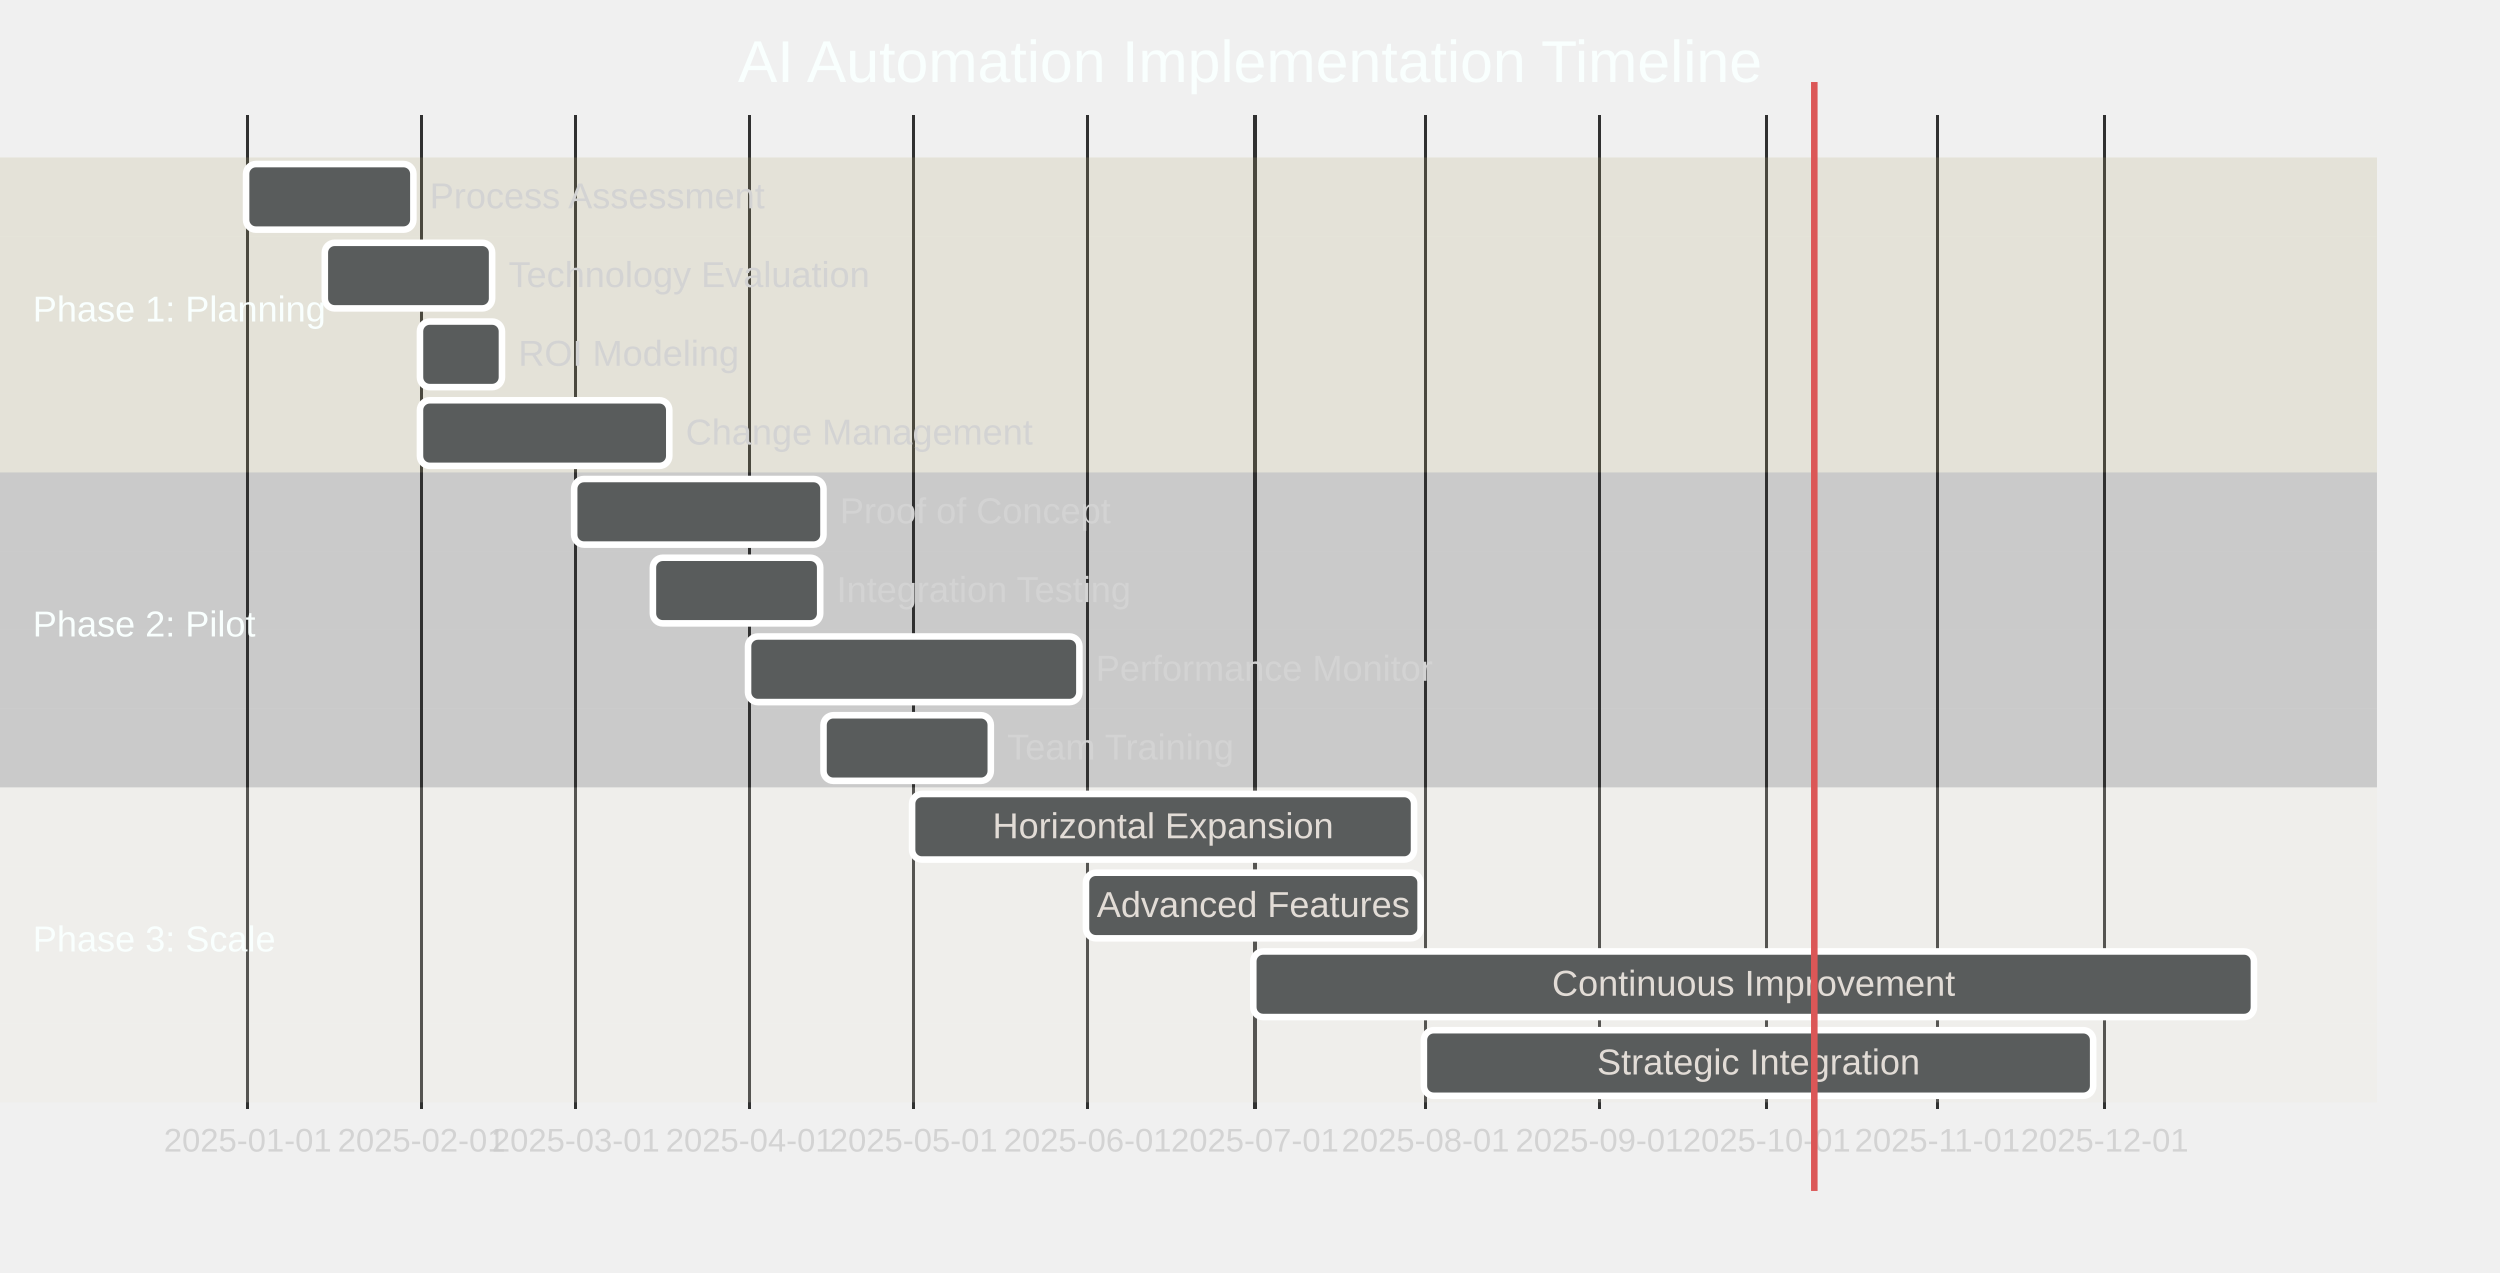
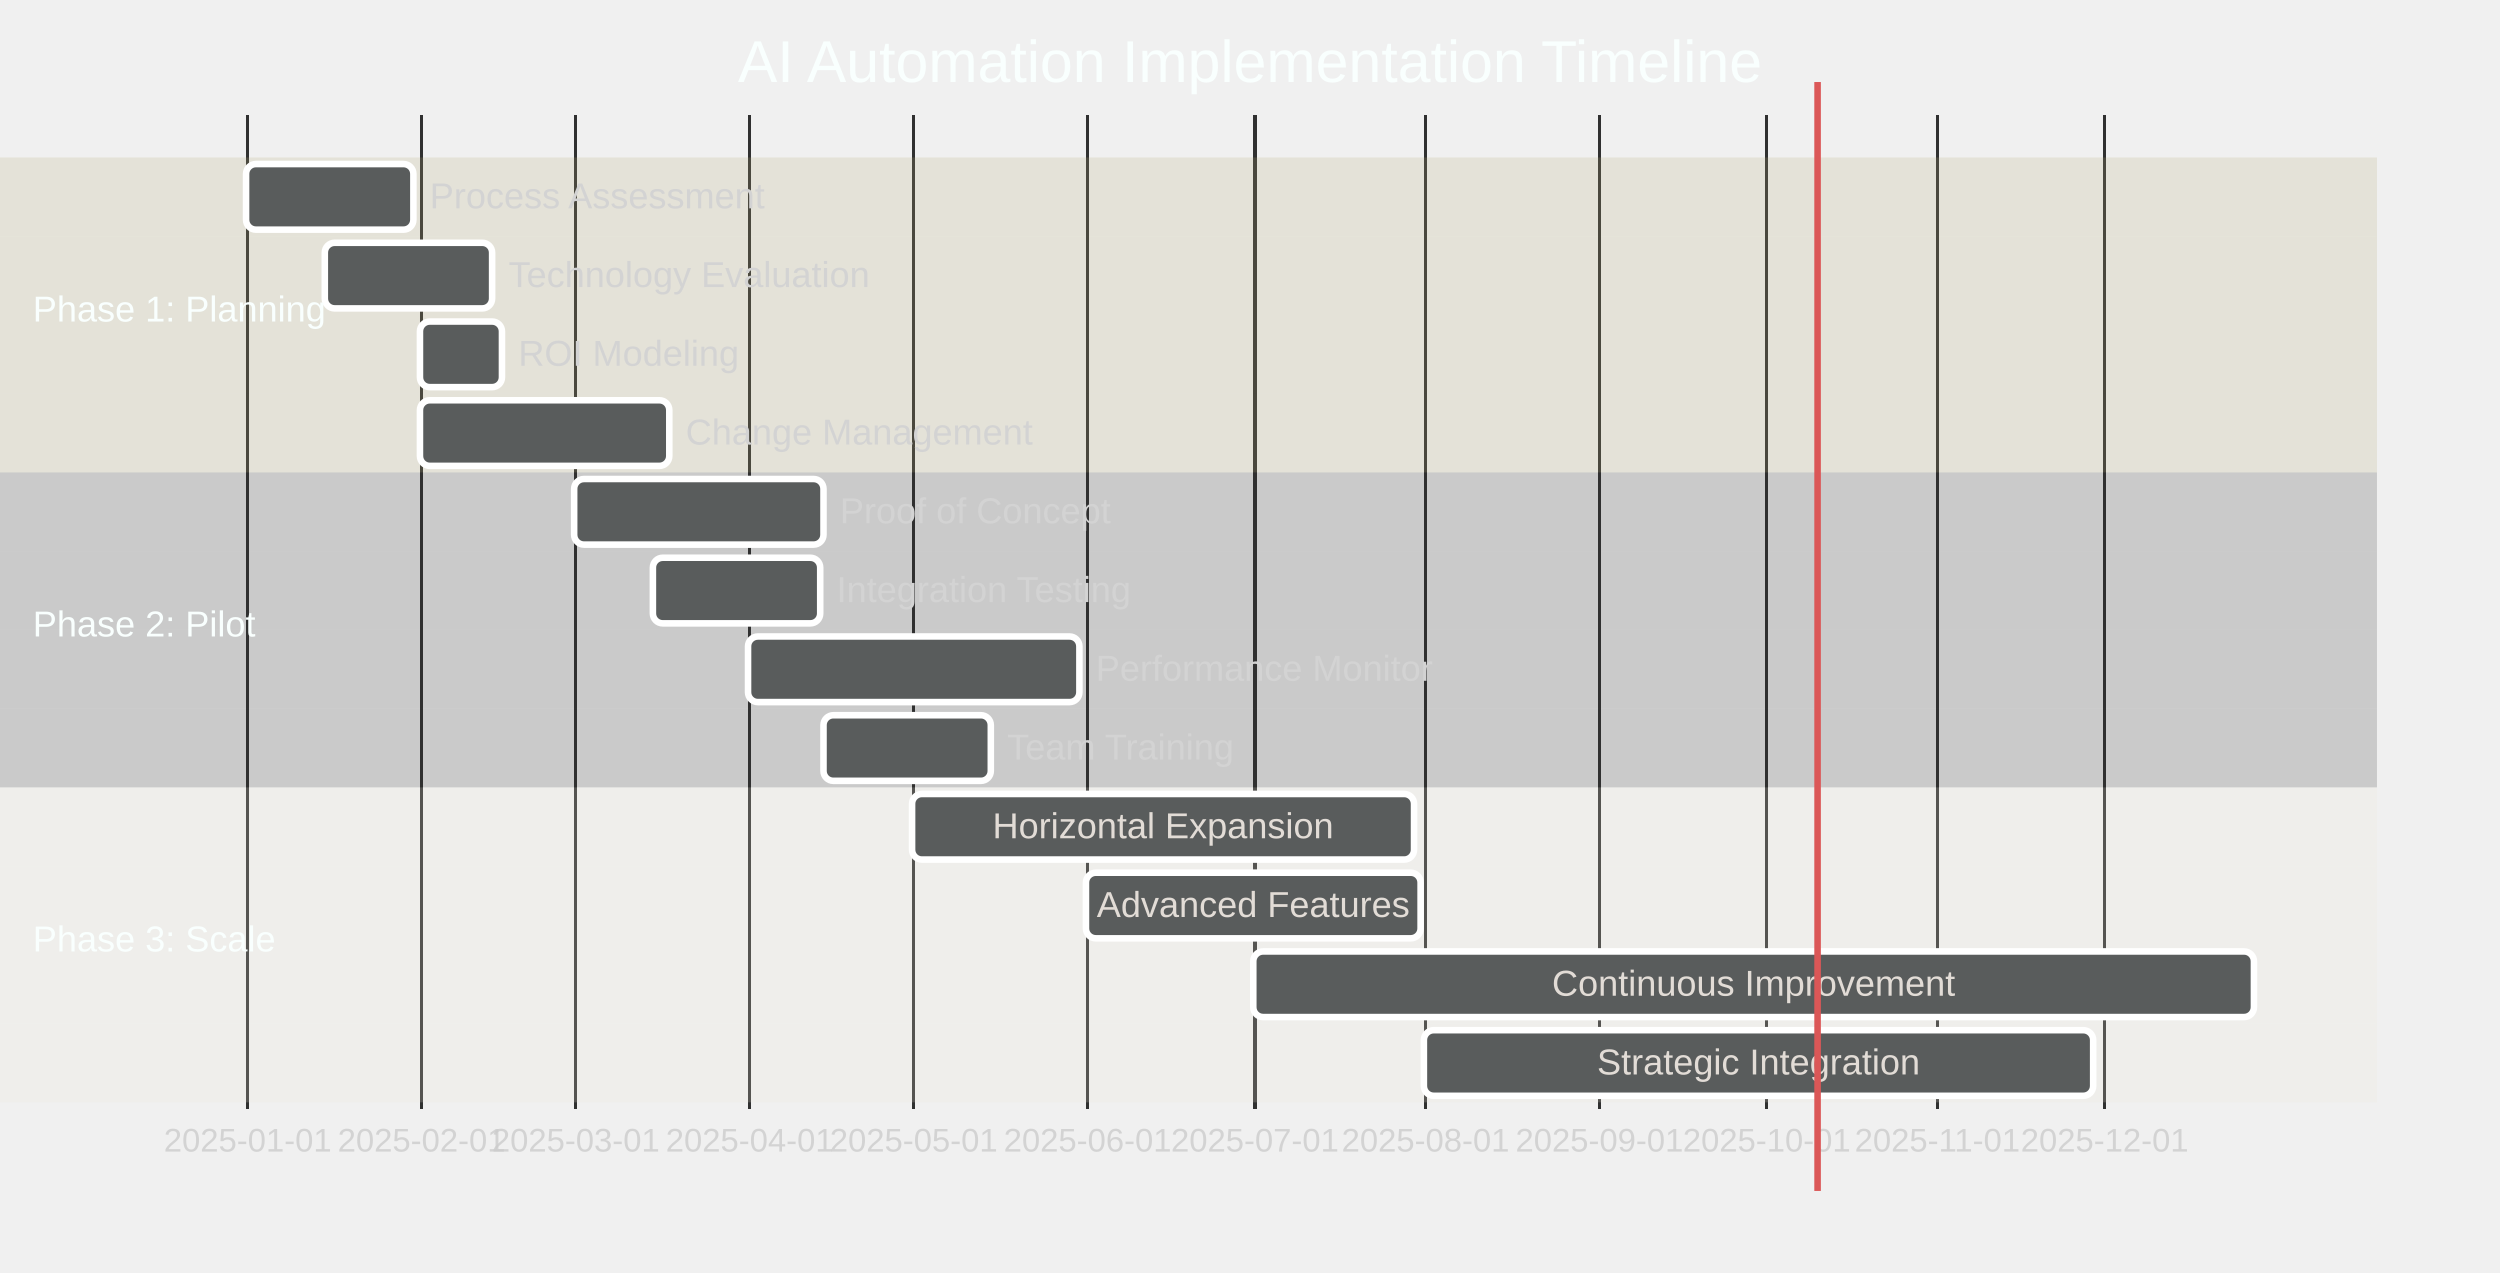
<svg xmlns="http://www.w3.org/2000/svg" aria-roledescription="gantt" role="graphics-document document" style="max-width: 762px; background-color: transparent;" viewBox="0 0 762 388" width="100%" id="my-svg">
  <style>#my-svg{font-family:"trebuchet ms",verdana,arial,sans-serif;font-size:16px;fill:#ccc;}#my-svg .error-icon{fill:#a44141;}#my-svg .error-text{fill:#ddd;stroke:#ddd;}#my-svg .edge-thickness-normal{stroke-width:2px;}#my-svg .edge-thickness-thick{stroke-width:3.5px;}#my-svg .edge-pattern-solid{stroke-dasharray:0;}#my-svg .edge-pattern-dashed{stroke-dasharray:3;}#my-svg .edge-pattern-dotted{stroke-dasharray:2;}#my-svg .marker{fill:lightgrey;stroke:lightgrey;}#my-svg .marker.cross{stroke:lightgrey;}#my-svg svg{font-family:"trebuchet ms",verdana,arial,sans-serif;font-size:16px;}#my-svg .mermaid-main-font{font-family:var(--mermaid-font-family, "trebuchet ms", verdana, arial, sans-serif);}#my-svg .exclude-range{fill:hsl(52.941, 28.814%, 48.431%);}#my-svg .section{stroke:none;opacity:0.2;}#my-svg .section0{fill:hsl(52.941, 28.814%, 58.431%);}#my-svg .section2{fill:#EAE8D9;}#my-svg .section1,#my-svg .section3{fill:#333;opacity:0.2;}#my-svg .sectionTitle0{fill:#F9FFFE;}#my-svg .sectionTitle1{fill:#F9FFFE;}#my-svg .sectionTitle2{fill:#F9FFFE;}#my-svg .sectionTitle3{fill:#F9FFFE;}#my-svg .sectionTitle{text-anchor:start;font-family:var(--mermaid-font-family, "trebuchet ms", verdana, arial, sans-serif);}#my-svg .grid .tick{stroke:lightgrey;opacity:0.8;shape-rendering:crispEdges;}#my-svg .grid .tick text{font-family:"trebuchet ms",verdana,arial,sans-serif;fill:#ccc;}#my-svg .grid path{stroke-width:0;}#my-svg .today{fill:none;stroke:#DB5757;stroke-width:2px;}#my-svg .task{stroke-width:2;}#my-svg .taskText{text-anchor:middle;font-family:var(--mermaid-font-family, "trebuchet ms", verdana, arial, sans-serif);}#my-svg .taskTextOutsideRight{fill:hsl(28.571, 17.355%, 86.275%);text-anchor:start;font-family:var(--mermaid-font-family, "trebuchet ms", verdana, arial, sans-serif);}#my-svg .taskTextOutsideLeft{fill:hsl(28.571, 17.355%, 86.275%);text-anchor:end;}#my-svg .task.clickable{cursor:pointer;}#my-svg .taskText.clickable{cursor:pointer;fill:#003163!important;font-weight:bold;}#my-svg .taskTextOutsideLeft.clickable{cursor:pointer;fill:#003163!important;font-weight:bold;}#my-svg .taskTextOutsideRight.clickable{cursor:pointer;fill:#003163!important;font-weight:bold;}#my-svg .taskText0,#my-svg .taskText1,#my-svg .taskText2,#my-svg .taskText3{fill:hsl(28.571, 17.355%, 86.275%);}#my-svg .task0,#my-svg .task1,#my-svg .task2,#my-svg .task3{fill:hsl(180, 1.587%, 35.353%);stroke:#ffffff;}#my-svg .taskTextOutside0,#my-svg .taskTextOutside2{fill:lightgrey;}#my-svg .taskTextOutside1,#my-svg .taskTextOutside3{fill:lightgrey;}#my-svg .active0,#my-svg .active1,#my-svg .active2,#my-svg .active3{fill:#81B1DB;stroke:#ffffff;}#my-svg .activeText0,#my-svg .activeText1,#my-svg .activeText2,#my-svg .activeText3{fill:hsl(28.571, 17.355%, 86.275%)!important;}#my-svg .done0,#my-svg .done1,#my-svg .done2,#my-svg .done3{stroke:grey;fill:lightgrey;stroke-width:2;}#my-svg .doneText0,#my-svg .doneText1,#my-svg .doneText2,#my-svg .doneText3{fill:hsl(28.571, 17.355%, 86.275%)!important;}#my-svg .crit0,#my-svg .crit1,#my-svg .crit2,#my-svg .crit3{stroke:#E83737;fill:#E83737;stroke-width:2;}#my-svg .activeCrit0,#my-svg .activeCrit1,#my-svg .activeCrit2,#my-svg .activeCrit3{stroke:#E83737;fill:#81B1DB;stroke-width:2;}#my-svg .doneCrit0,#my-svg .doneCrit1,#my-svg .doneCrit2,#my-svg .doneCrit3{stroke:#E83737;fill:lightgrey;stroke-width:2;cursor:pointer;shape-rendering:crispEdges;}#my-svg .milestone{transform:rotate(45deg) scale(0.8,0.8);}#my-svg .milestoneText{font-style:italic;}#my-svg .doneCritText0,#my-svg .doneCritText1,#my-svg .doneCritText2,#my-svg .doneCritText3{fill:hsl(28.571, 17.355%, 86.275%)!important;}#my-svg .activeCritText0,#my-svg .activeCritText1,#my-svg .activeCritText2,#my-svg .activeCritText3{fill:hsl(28.571, 17.355%, 86.275%)!important;}#my-svg .titleText{text-anchor:middle;font-size:18px;fill:#F9FFFE;font-family:var(--mermaid-font-family, "trebuchet ms", verdana, arial, sans-serif);}#my-svg :root{--mermaid-font-family:"trebuchet ms",verdana,arial,sans-serif;}</style>
  <g />
  <g text-anchor="middle" font-family="sans-serif" font-size="10" fill="none" transform="translate(75, 338)" class="grid">
    <path d="M0.5,-303V0.5H612.5V-303" stroke="currentColor" class="domain" />
    <g transform="translate(0.5,0)" opacity="1" class="tick">
      <line y2="-303" stroke="currentColor" />
      <text style="text-anchor: middle;" font-size="10" stroke="none" dy="1em" y="3" fill="#000">2025-01-01</text>
    </g>
    <g transform="translate(53.5,0)" opacity="1" class="tick">
      <line y2="-303" stroke="currentColor" />
      <text style="text-anchor: middle;" font-size="10" stroke="none" dy="1em" y="3" fill="#000">2025-02-01</text>
    </g>
    <g transform="translate(100.5,0)" opacity="1" class="tick">
      <line y2="-303" stroke="currentColor" />
      <text style="text-anchor: middle;" font-size="10" stroke="none" dy="1em" y="3" fill="#000">2025-03-01</text>
    </g>
    <g transform="translate(153.5,0)" opacity="1" class="tick">
      <line y2="-303" stroke="currentColor" />
      <text style="text-anchor: middle;" font-size="10" stroke="none" dy="1em" y="3" fill="#000">2025-04-01</text>
    </g>
    <g transform="translate(203.5,0)" opacity="1" class="tick">
      <line y2="-303" stroke="currentColor" />
      <text style="text-anchor: middle;" font-size="10" stroke="none" dy="1em" y="3" fill="#000">2025-05-01</text>
    </g>
    <g transform="translate(256.5,0)" opacity="1" class="tick">
      <line y2="-303" stroke="currentColor" />
      <text style="text-anchor: middle;" font-size="10" stroke="none" dy="1em" y="3" fill="#000">2025-06-01</text>
    </g>
    <g transform="translate(307.5,0)" opacity="1" class="tick">
      <line y2="-303" stroke="currentColor" />
      <text style="text-anchor: middle;" font-size="10" stroke="none" dy="1em" y="3" fill="#000">2025-07-01</text>
    </g>
    <g transform="translate(359.5,0)" opacity="1" class="tick">
      <line y2="-303" stroke="currentColor" />
      <text style="text-anchor: middle;" font-size="10" stroke="none" dy="1em" y="3" fill="#000">2025-08-01</text>
    </g>
    <g transform="translate(412.5,0)" opacity="1" class="tick">
      <line y2="-303" stroke="currentColor" />
      <text style="text-anchor: middle;" font-size="10" stroke="none" dy="1em" y="3" fill="#000">2025-09-01</text>
    </g>
    <g transform="translate(463.5,0)" opacity="1" class="tick">
      <line y2="-303" stroke="currentColor" />
      <text style="text-anchor: middle;" font-size="10" stroke="none" dy="1em" y="3" fill="#000">2025-10-01</text>
    </g>
    <g transform="translate(515.5,0)" opacity="1" class="tick">
      <line y2="-303" stroke="currentColor" />
      <text style="text-anchor: middle;" font-size="10" stroke="none" dy="1em" y="3" fill="#000">2025-11-01</text>
    </g>
    <g transform="translate(566.5,0)" opacity="1" class="tick">
      <line y2="-303" stroke="currentColor" />
      <text style="text-anchor: middle;" font-size="10" stroke="none" dy="1em" y="3" fill="#000">2025-12-01</text>
    </g>
  </g>
  <g>
    <rect class="section section0" height="24" width="724.5" y="48" x="0" />
    <rect class="section section0" height="24" width="724.5" y="72" x="0" />
    <rect class="section section0" height="24" width="724.5" y="96" x="0" />
    <rect class="section section0" height="24" width="724.5" y="120" x="0" />
    <rect class="section section1" height="24" width="724.5" y="144" x="0" />
    <rect class="section section1" height="24" width="724.5" y="168" x="0" />
    <rect class="section section1" height="24" width="724.5" y="192" x="0" />
    <rect class="section section1" height="24" width="724.5" y="216" x="0" />
    <rect class="section section2" height="24" width="724.5" y="240" x="0" />
    <rect class="section section2" height="24" width="724.5" y="264" x="0" />
    <rect class="section section2" height="24" width="724.5" y="288" x="0" />
    <rect class="section section2" height="24" width="724.5" y="312" x="0" />
  </g>
  <g>
    <rect class="task task0" transform-origin="100.5px 60px" height="20" width="51" y="50" x="75" ry="3" rx="3" id="task1" />
    <rect class="task task0" transform-origin="124.5px 84px" height="20" width="51" y="74" x="99" ry="3" rx="3" id="task2" />
    <rect class="task task0" transform-origin="140.5px 108px" height="20" width="25" y="98" x="128" ry="3" rx="3" id="task3" />
    <rect class="task task0" transform-origin="166px 132px" height="20" width="76" y="122" x="128" ry="3" rx="3" id="task4" />
    <rect class="task task1" transform-origin="213px 156px" height="20" width="76" y="146" x="175" ry="3" rx="3" id="task5" />
    <rect class="task task1" transform-origin="224.5px 180px" height="20" width="51" y="170" x="199" ry="3" rx="3" id="task6" />
    <rect class="task task1" transform-origin="278.5px 204px" height="20" width="101" y="194" x="228" ry="3" rx="3" id="task7" />
    <rect class="task task1" transform-origin="276.5px 228px" height="20" width="51" y="218" x="251" ry="3" rx="3" id="task8" />
    <rect class="task task2" transform-origin="354.5px 252px" height="20" width="153" y="242" x="278" ry="3" rx="3" id="task9" />
    <rect class="task task2" transform-origin="382px 276px" height="20" width="102" y="266" x="331" ry="3" rx="3" id="task10" />
    <rect class="task task2" transform-origin="534.5px 300px" height="20" width="305" y="290" x="382" ry="3" rx="3" id="task11" />
    <rect class="task task2" transform-origin="536px 324px" height="20" width="204" y="314" x="434" ry="3" rx="3" id="task12" />
    <text class="taskTextOutsideRight taskTextOutside0  width-102.09375" y="63.5" x="131" font-size="11" id="task1-text">Process Assessment     </text>
    <text class="taskTextOutsideRight taskTextOutside0  width-110.078125" y="87.5" x="155" font-size="11" id="task2-text">Technology Evaluation  </text>
    <text class="taskTextOutsideRight taskTextOutside0  width-67.265625" y="111.5" x="158" font-size="11" id="task3-text">ROI Modeling          </text>
    <text class="taskTextOutsideRight taskTextOutside0  width-105.796875" y="135.5" x="209" font-size="11" id="task4-text">Change Management     </text>
    <text class="taskTextOutsideRight taskTextOutside1  width-82.5625" y="159.5" x="256" font-size="11" id="task5-text">Proof of Concept      </text>
    <text class="taskTextOutsideRight taskTextOutside1  width-89.703125" y="183.5" x="255" font-size="11" id="task6-text">Integration Testing   </text>
    <text class="taskTextOutsideRight taskTextOutside1  width-103.04296875" y="207.5" x="334" font-size="11" id="task7-text">Performance Monitor   </text>
    <text class="taskTextOutsideRight taskTextOutside1  width-69.09375" y="231.5" x="307" font-size="11" id="task8-text">Team Training         </text>
    <text class="taskText taskText2  width-103.953125" y="255.5" x="354.5" font-size="11" id="task9-text">Horizontal Expansion  </text>
    <text class="taskText taskText2  width-95.890625" y="279.5" x="382" font-size="11" id="task10-text">Advanced Features     </text>
    <text class="taskText taskText2  width-122.90625" y="303.5" x="534.5" font-size="11" id="task11-text">Continuous Improvement</text>
    <text class="taskText taskText2  width-98.453125" y="327.5" x="536" font-size="11" id="task12-text">Strategic Integration </text>
  </g>
  <g>
    <text class="sectionTitle sectionTitle0" font-size="11" y="98" x="10" dy="0em">
      <tspan x="10" alignment-baseline="central">Phase 1: Planning</tspan>
    </text>
    <text class="sectionTitle sectionTitle1" font-size="11" y="194" x="10" dy="0em">
      <tspan x="10" alignment-baseline="central">Phase 2: Pilot</tspan>
    </text>
    <text class="sectionTitle sectionTitle2" font-size="11" y="290" x="10" dy="0em">
      <tspan x="10" alignment-baseline="central">Phase 3: Scale</tspan>
    </text>
  </g>
  <g class="today">
-     <line class="today" y2="363" y1="25" x2="553" x1="553" />
+     <line class="today" y2="363" y1="25" x2="554" x1="554" />
  </g>
  <text class="titleText" y="25" x="381">AI Automation Implementation Timeline</text>
</svg>
